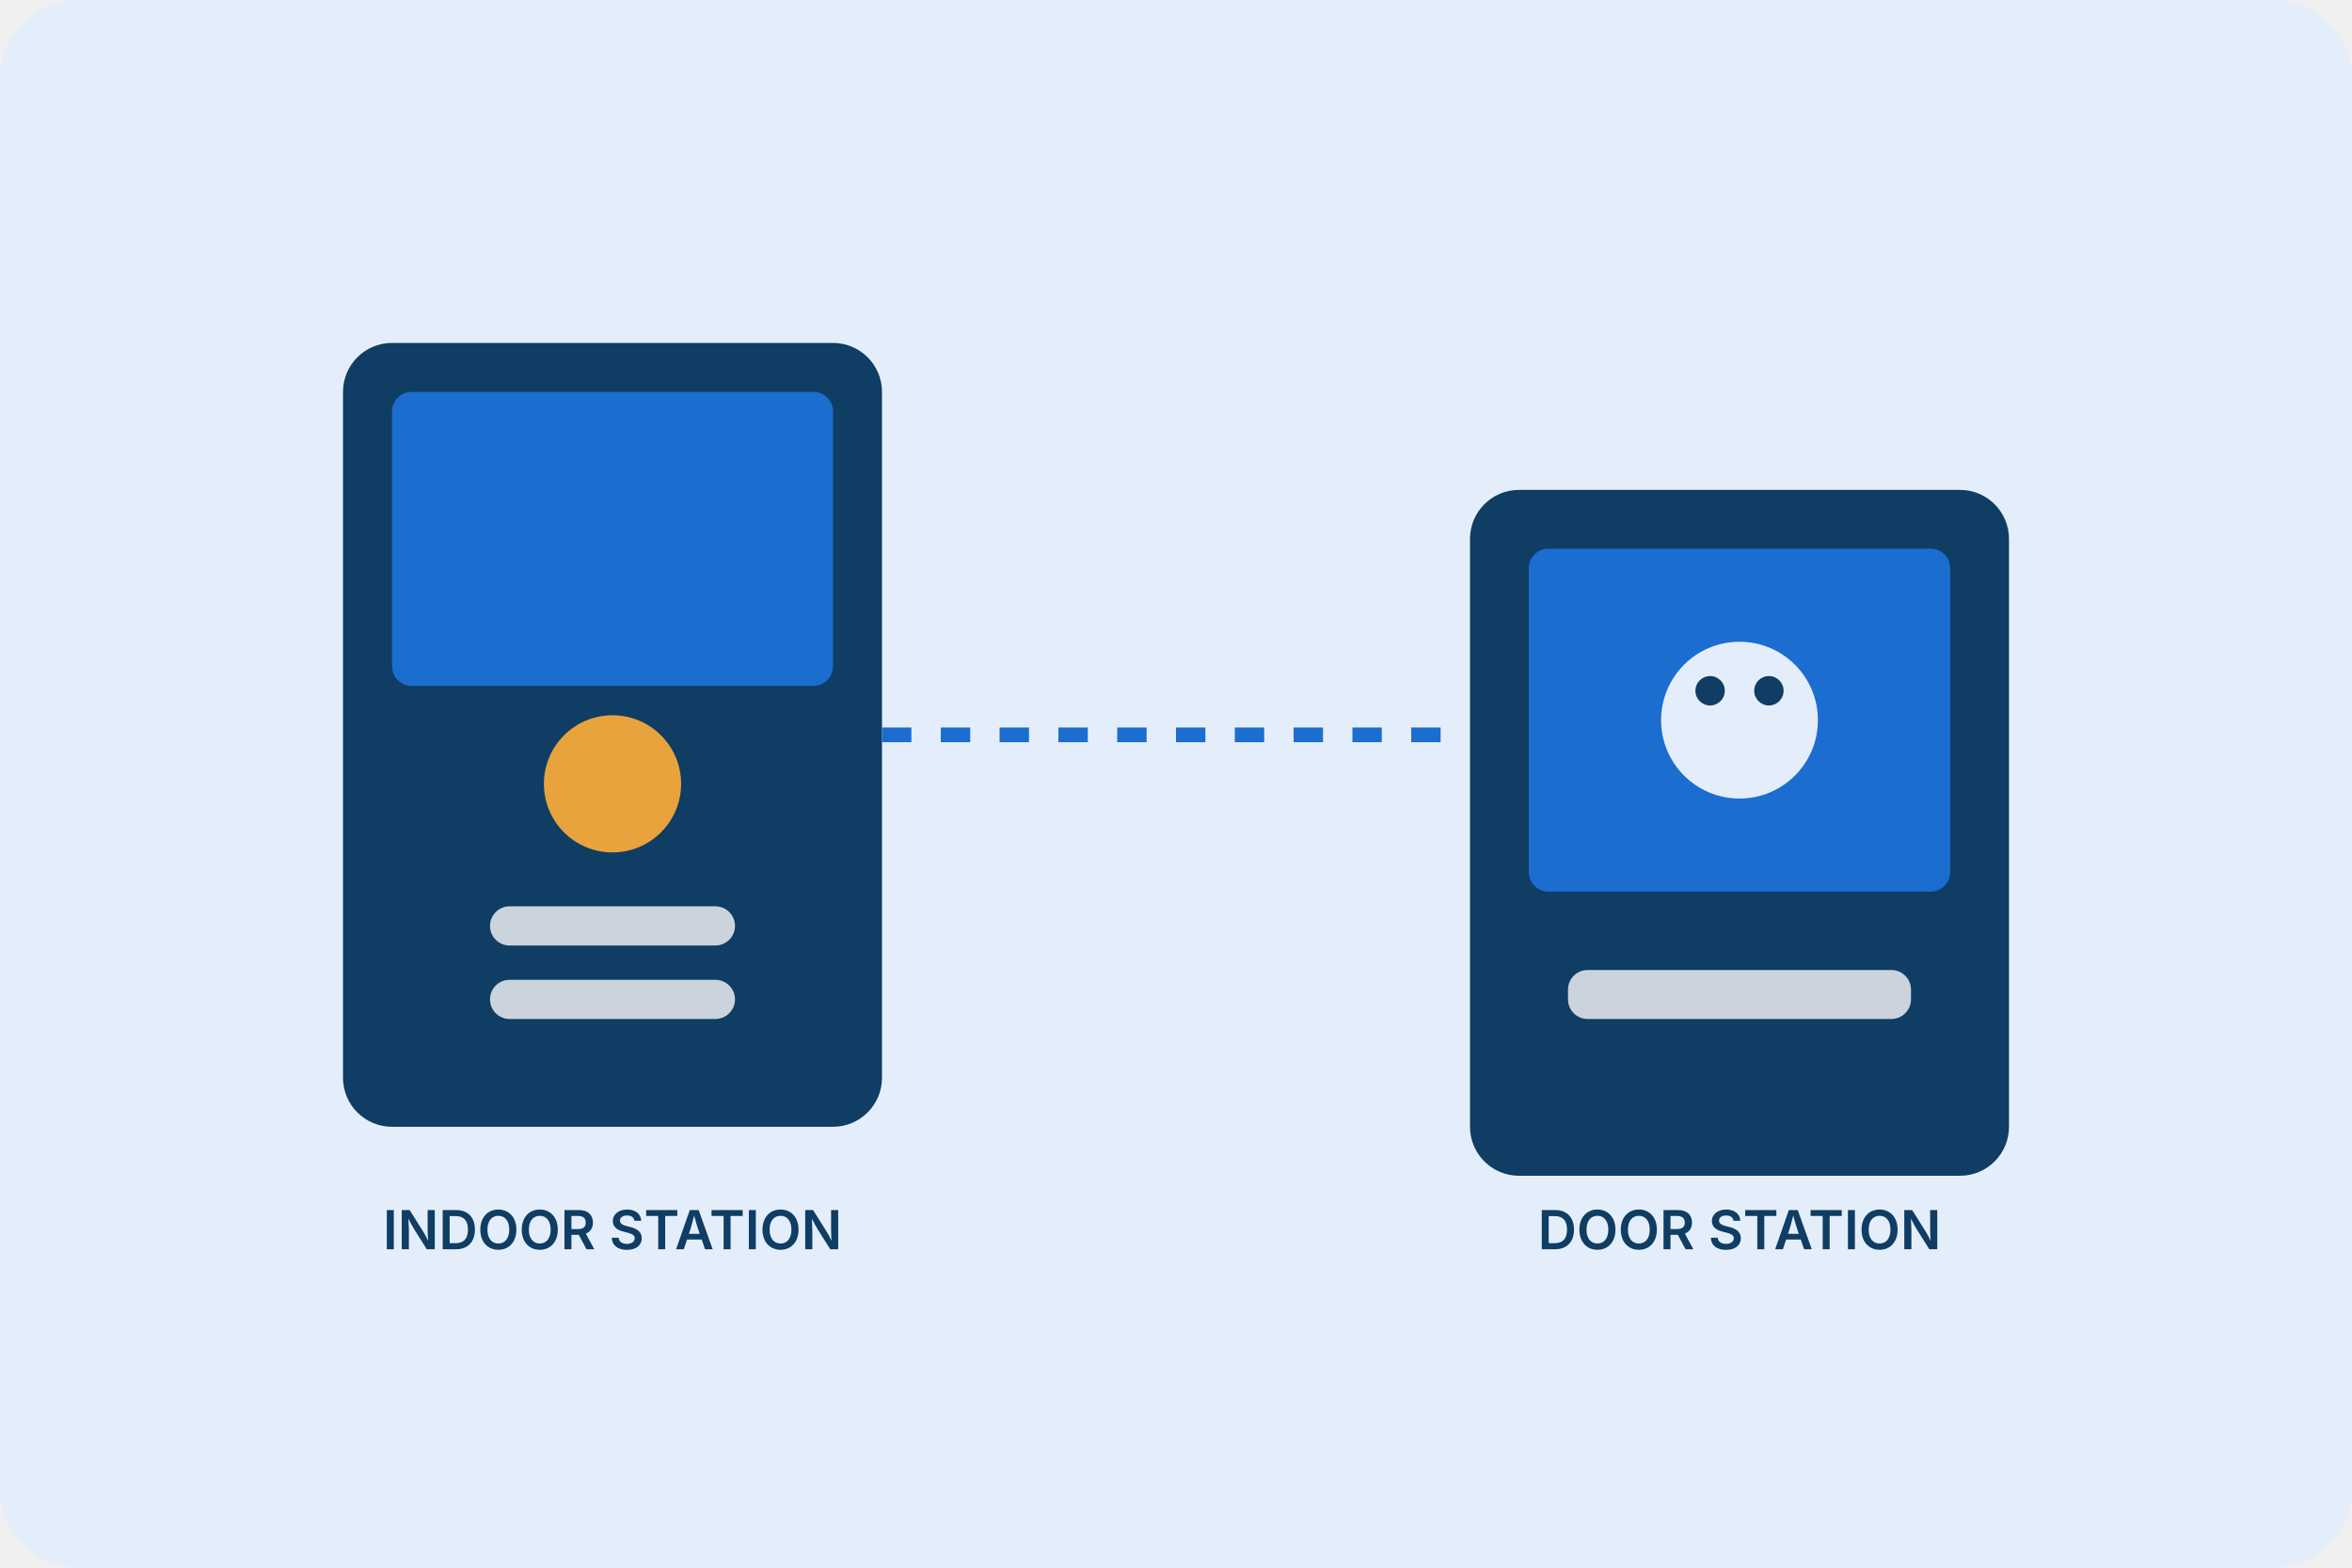
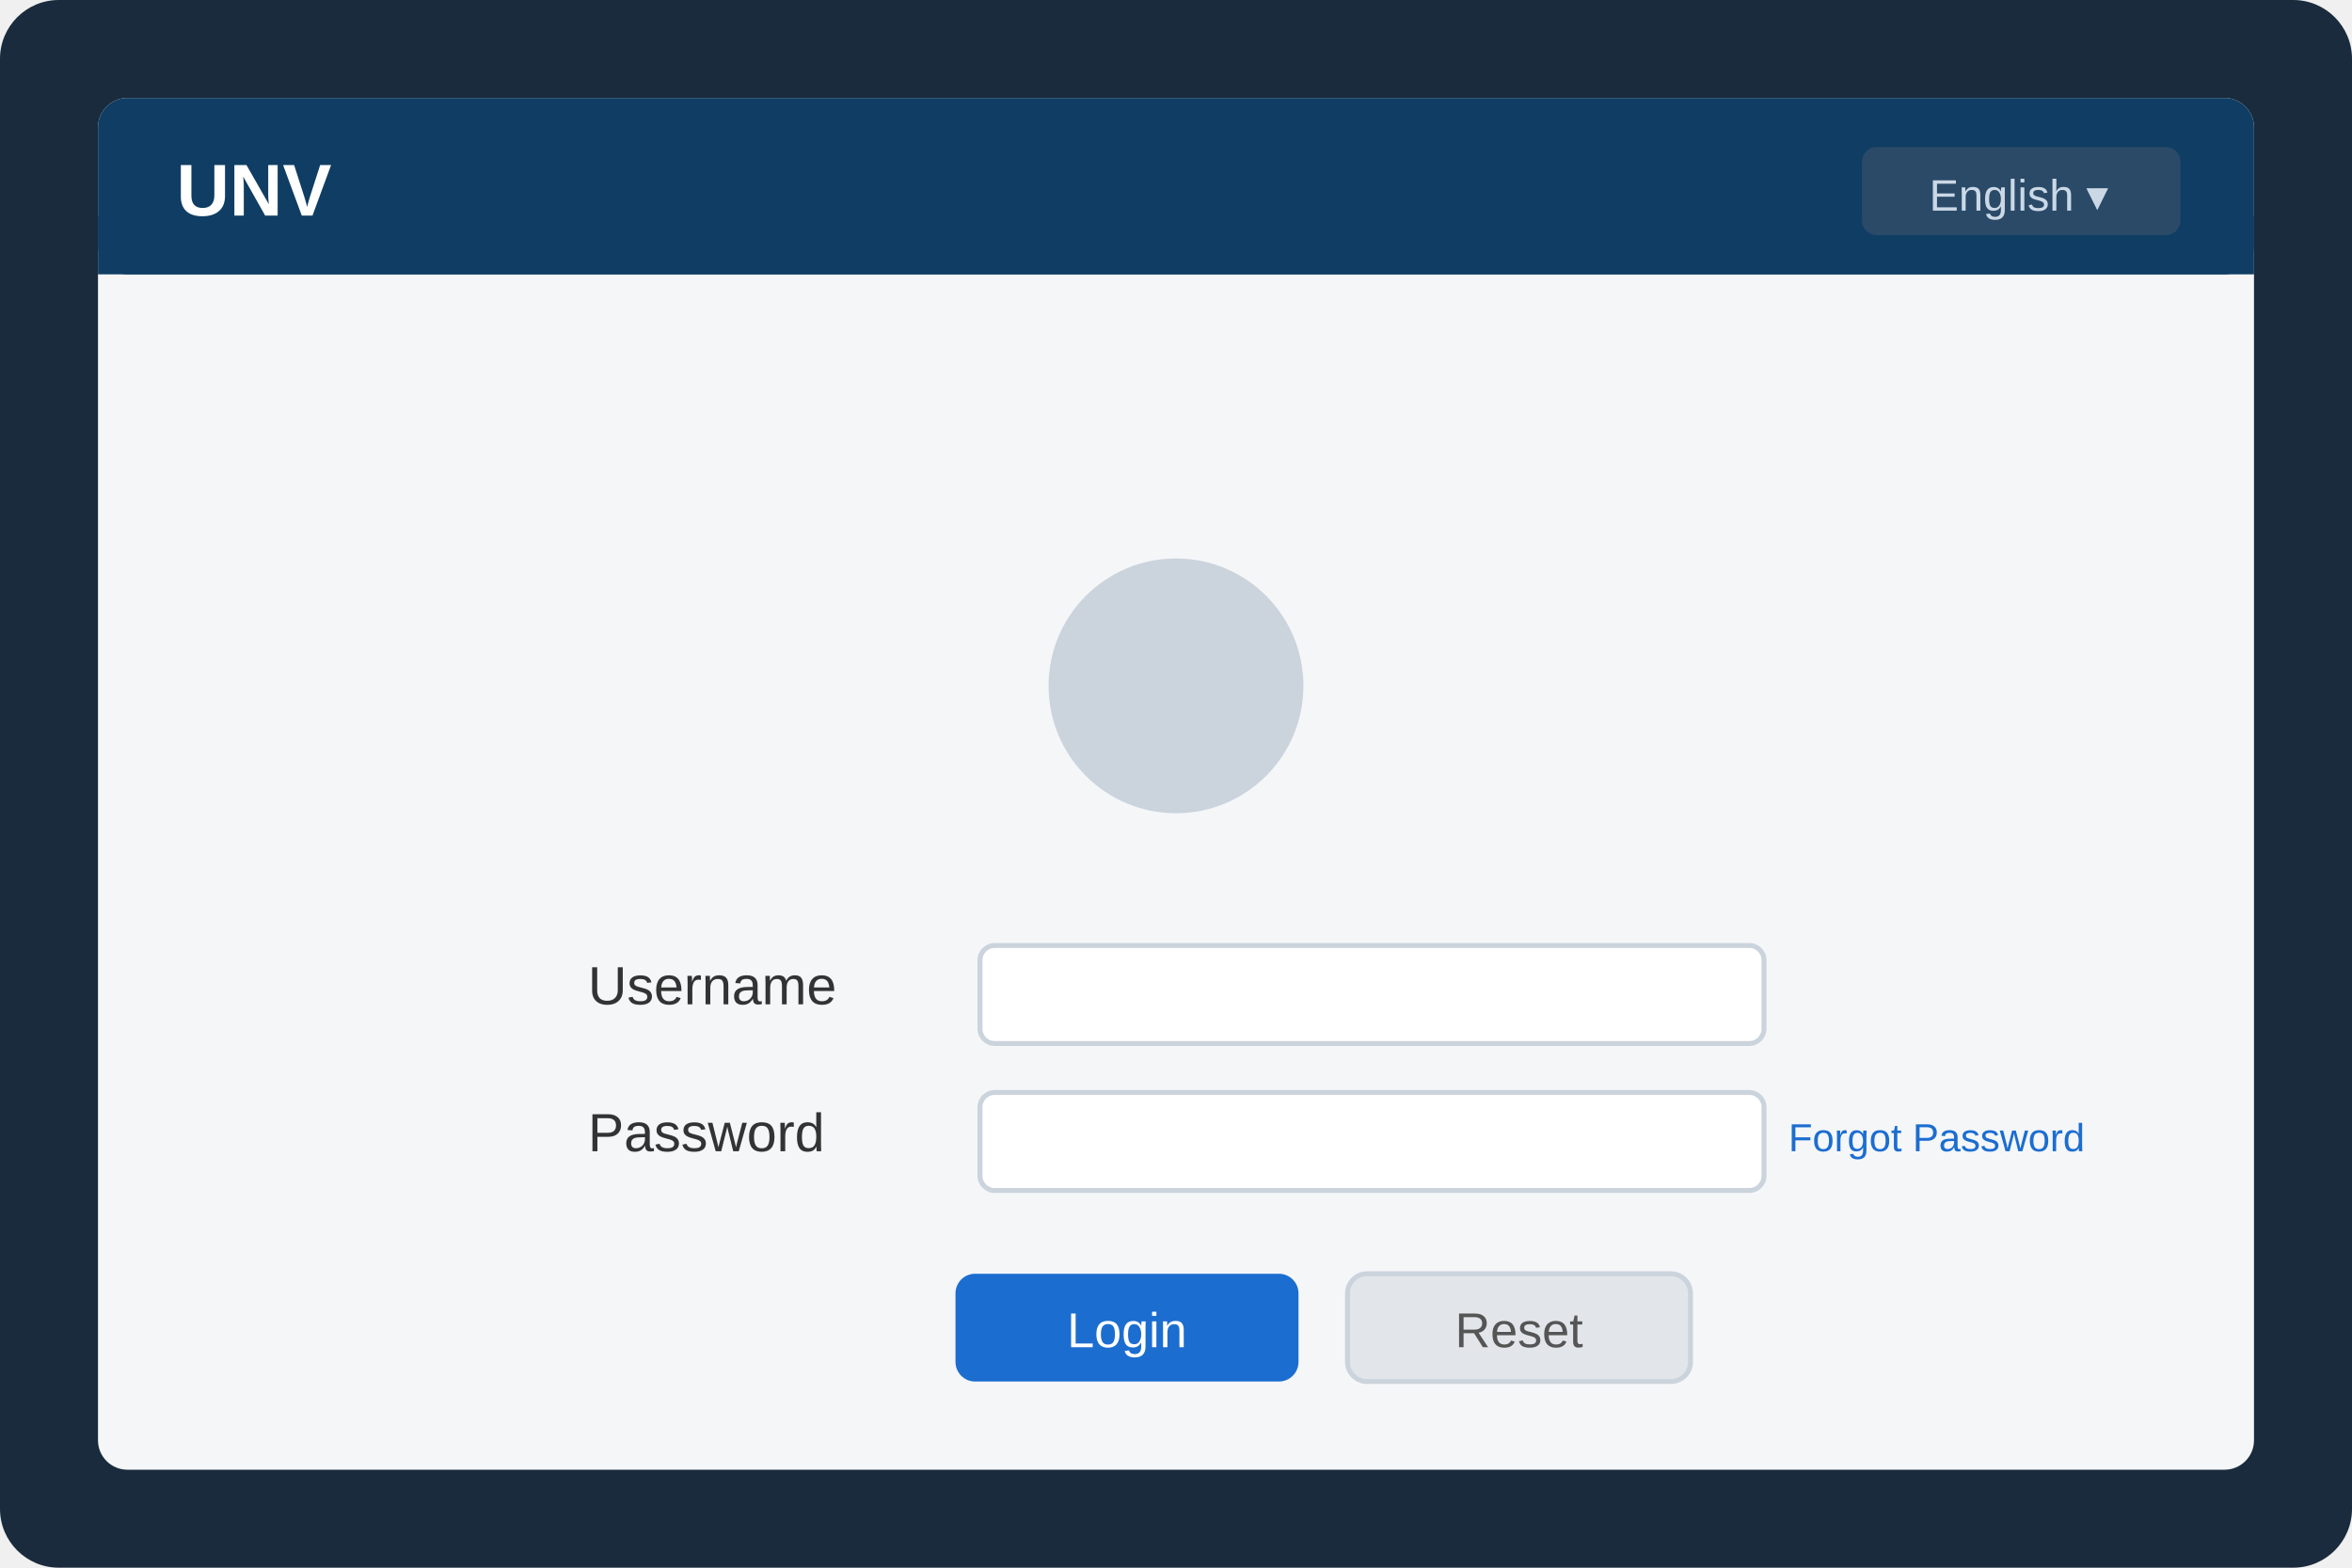
<svg xmlns="http://www.w3.org/2000/svg" viewBox="0 0 480 320">
-   <rect width="480" height="320" fill="#E4EEFB" rx="16" />
-   <rect x="70" y="70" width="110" height="160" rx="10" fill="#0F3D63" />
-   <rect x="80" y="80" width="90" height="60" rx="4" fill="#1C6DD0" />
-   <circle cx="125" cy="160" r="14" fill="#E8A33D" />
-   <rect x="100" y="185" width="50" height="8" rx="4" fill="#CBD3DC" />
-   <rect x="100" y="200" width="50" height="8" rx="4" fill="#CBD3DC" />
-   <g stroke="#1C6DD0" stroke-width="3" fill="none" stroke-dasharray="6 6">
-     <path d="M180 150 H300" />
-   </g>
-   <rect x="300" y="100" width="110" height="140" rx="10" fill="#0F3D63" />
-   <rect x="312" y="112" width="86" height="70" rx="4" fill="#1C6DD0" />
-   <circle cx="355" cy="147" r="16" fill="#E4EEFB" />
-   <circle cx="349" cy="141" r="3" fill="#0F3D63" />
-   <circle cx="361" cy="141" r="3" fill="#0F3D63" />
-   <rect x="320" y="198" width="70" height="10" rx="4" fill="#CBD3DC" />
-   <text x="125" y="255" text-anchor="middle" font-family="Inter,sans-serif" font-size="11" font-weight="600" fill="#0F3D63">INDOOR STATION</text>
-   <text x="355" y="255" text-anchor="middle" font-family="Inter,sans-serif" font-size="11" font-weight="600" fill="#0F3D63">DOOR STATION</text>
+   <rect width="480" height="320" fill="#1a2b3d" rx="12" />
+   <rect x="20" y="20" width="440" height="280" fill="#f4f6f8" rx="6" />
+   <rect x="20" y="20" width="440" height="36" fill="#0F3D63" rx="6" />
+   <rect x="20" y="44" width="440" height="12" fill="#0F3D63" />
+   <text x="36" y="44" font-family="Arial,sans-serif" font-size="15" font-weight="700" fill="#fff">UNV</text>
+   <rect x="380" y="30" width="65" height="18" rx="3" fill="#2a4a68" />
+   <text x="412" y="43" text-anchor="middle" font-family="Arial,sans-serif" font-size="9" fill="#cbd8e6">English ▾</text>
+   <circle cx="240" cy="140" r="26" fill="#CBD3DC" />
+   <path d="M225,155 q15,-18 30,0 Z" fill="#CBD3DC" />
+   <text x="120" y="205" font-family="Arial,sans-serif" font-size="11" fill="#333">Username</text>
+   <rect x="200" y="193" width="160" height="20" rx="3" fill="#fff" stroke="#CBD3DC" />
+   <text x="120" y="235" font-family="Arial,sans-serif" font-size="11" fill="#333">Password</text>
+   <rect x="200" y="223" width="160" height="20" rx="3" fill="#fff" stroke="#CBD3DC" />
+   <text x="365" y="235" font-family="Arial,sans-serif" font-size="8" fill="#1C6DD0">Forgot Password</text>
+   <rect x="195" y="260" width="70" height="22" rx="4" fill="#1C6DD0" />
+   <text x="230" y="275" text-anchor="middle" font-family="Arial,sans-serif" font-size="10" fill="#fff">Login</text>
+   <rect x="275" y="260" width="70" height="22" rx="4" fill="#e2e6ea" stroke="#CBD3DC" />
+   <text x="310" y="275" text-anchor="middle" font-family="Arial,sans-serif" font-size="10" fill="#555">Reset</text>
</svg>
